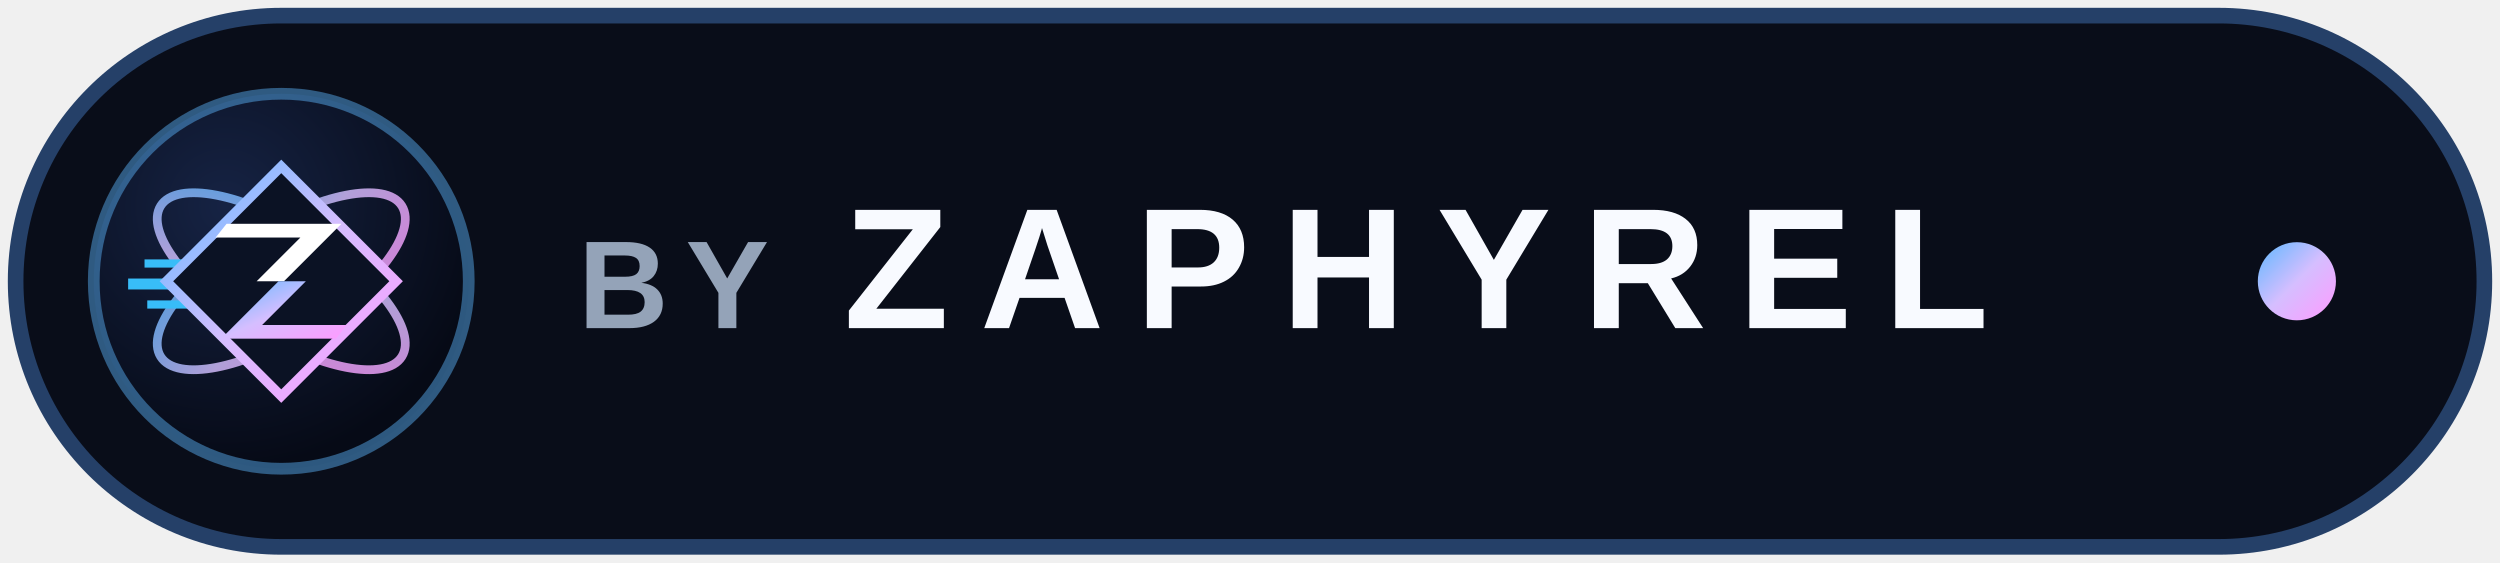
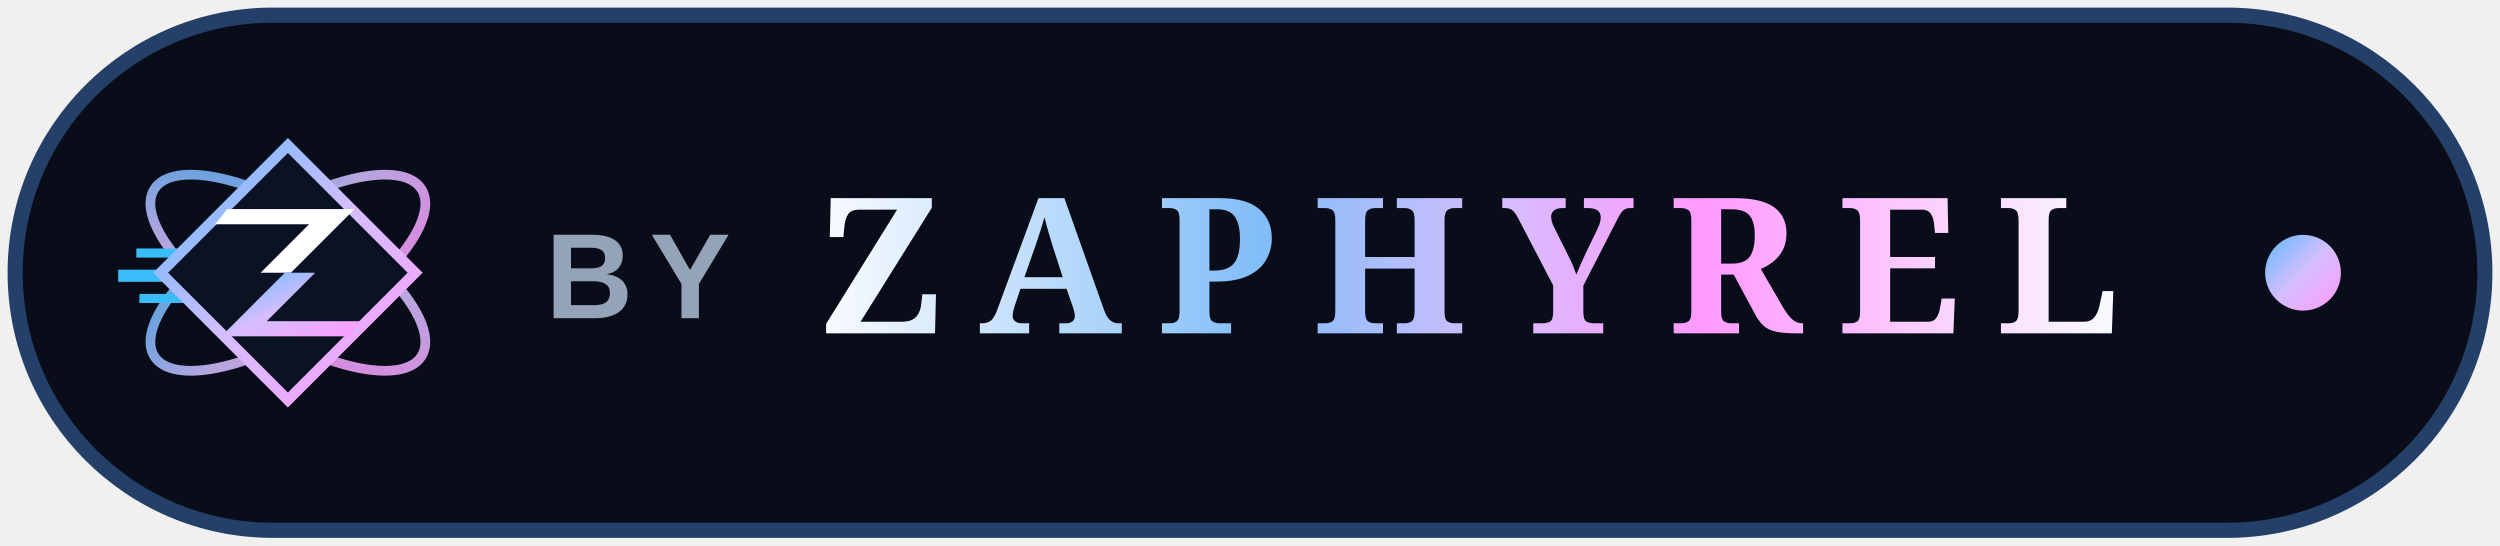
- <svg xmlns="http://www.w3.org/2000/svg" viewBox="0 0 320 72" width="320" height="72" role="img" aria-label="by ZAPHYREL">
+ <svg xmlns="http://www.w3.org/2000/svg" viewBox="0 0 330 72" width="330" height="72" role="img" aria-label="by ZAPHYREL">
  <defs>
    <linearGradient id="zyPrism_dark" x1="0" y1="0" x2="1" y2="1">
      <stop offset="0" stop-color="#5EB8FF" />
      <stop offset="0.5" stop-color="#D5BEFF" />
      <stop offset="1" stop-color="#FF9AFF" />
    </linearGradient>
-     <radialGradient id="zySock_dark" cx="35%" cy="30%" r="70%">
-       <stop offset="0" stop-color="#162344" />
-       <stop offset="1" stop-color="#060A16" />
-     </radialGradient>
+     <linearGradient id="zyTextGrad_dark" x1="0" y1="0" x2="1" y2="0">
+       <stop offset="0" stop-color="#F8FAFF" />
+       <stop offset="0.34" stop-color="#81BDF8" />
+       <stop offset="0.52" stop-color="#D5BEFF" />
+       <stop offset="0.68" stop-color="#FF9AFF" />
+       <stop offset="1" stop-color="#F8FAFF" />
+     </linearGradient>
  </defs>
-   <rect x="2" y="2" width="316" height="68" rx="34" fill="#090D19" stroke="#254068" stroke-width="2" />
-   <circle cx="36" cy="36" r="24" fill="url(#zySock_dark)" stroke="#5EB8FF" stroke-opacity="0.45" stroke-width="1.5" />
-   <g transform="translate(15,15) scale(0.35)">
-     <g fill="none" stroke="url(#zyPrism_dark)" stroke-width="3.2" opacity="0.82">
+   <rect x="2" y="2" width="326" height="68" rx="34" fill="#090D19" stroke="#254068" stroke-width="2" />
+   <g transform="translate(14,12) scale(0.40)">
+     <g fill="none" stroke="url(#zyPrism_dark)" stroke-width="3.2" opacity="0.86">
      <ellipse cx="60" cy="60" rx="52" ry="20" transform="rotate(-32 60 60)" />
      <ellipse cx="60" cy="60" rx="52" ry="20" transform="rotate(32 60 60)" />
    </g>
    <path d="M10 52H26L23 55H10ZM4 59H28L25 63H4ZM11 67H30L27 70H11Z" fill="#38BDF8" />
    <polygon points="60,18 102,60 60,102 18,60" fill="#0B1224" stroke="url(#zyPrism_dark)" stroke-width="3.5" />
    <path d="M40 39H82L61 60H51L67 44H36Z" fill="#FFFFFF" />
    <path d="M80 81H38L59 60H69L53 76H84Z" fill="url(#zyPrism_dark)" />
  </g>
-   <text x="74" y="42" font-family="Outfit, Segoe UI, Arial, sans-serif" font-size="16" font-weight="600" letter-spacing="2.2" fill="#94A3B8">BY</text>
-   <text x="108" y="42" font-family="Outfit, Segoe UI, Arial, sans-serif" font-size="22" font-weight="800" letter-spacing="4" fill="#F8FAFF">ZAPHYREL</text>
-   <circle cx="294" cy="36" r="5" fill="url(#zyPrism_dark)" />
+   <text x="72" y="42" font-family="Outfit, Segoe UI, Arial, sans-serif" font-size="16" font-weight="600" letter-spacing="2.2" fill="#94A3B8">BY</text>
+   <text x="108" y="44" font-family="'Cormorant Garamond', Georgia, serif" font-size="25" font-weight="600" letter-spacing="4.6" fill="url(#zyTextGrad_dark)">ZAPHYREL</text>
+   <circle cx="304" cy="36" r="5" fill="url(#zyPrism_dark)" />
</svg>
